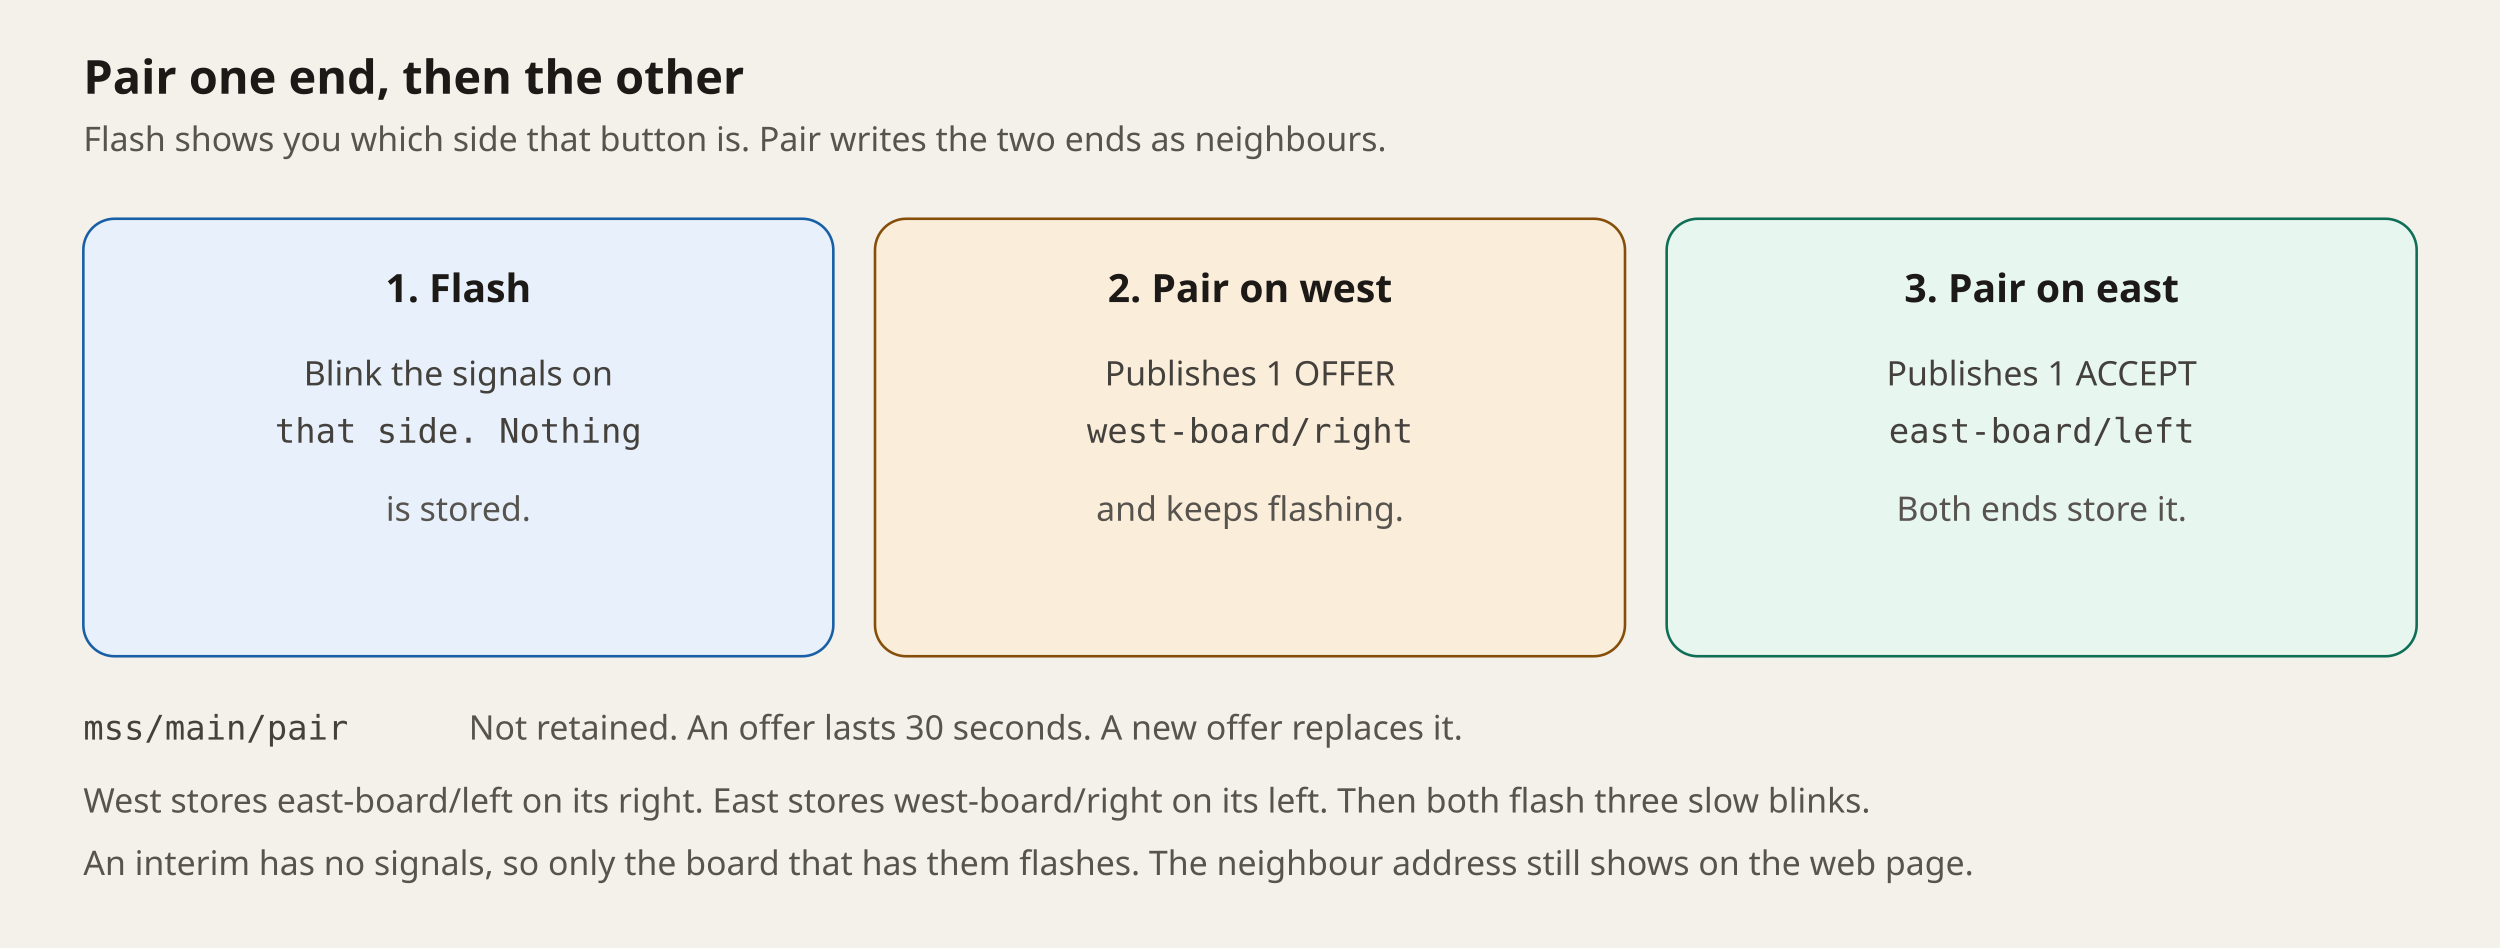
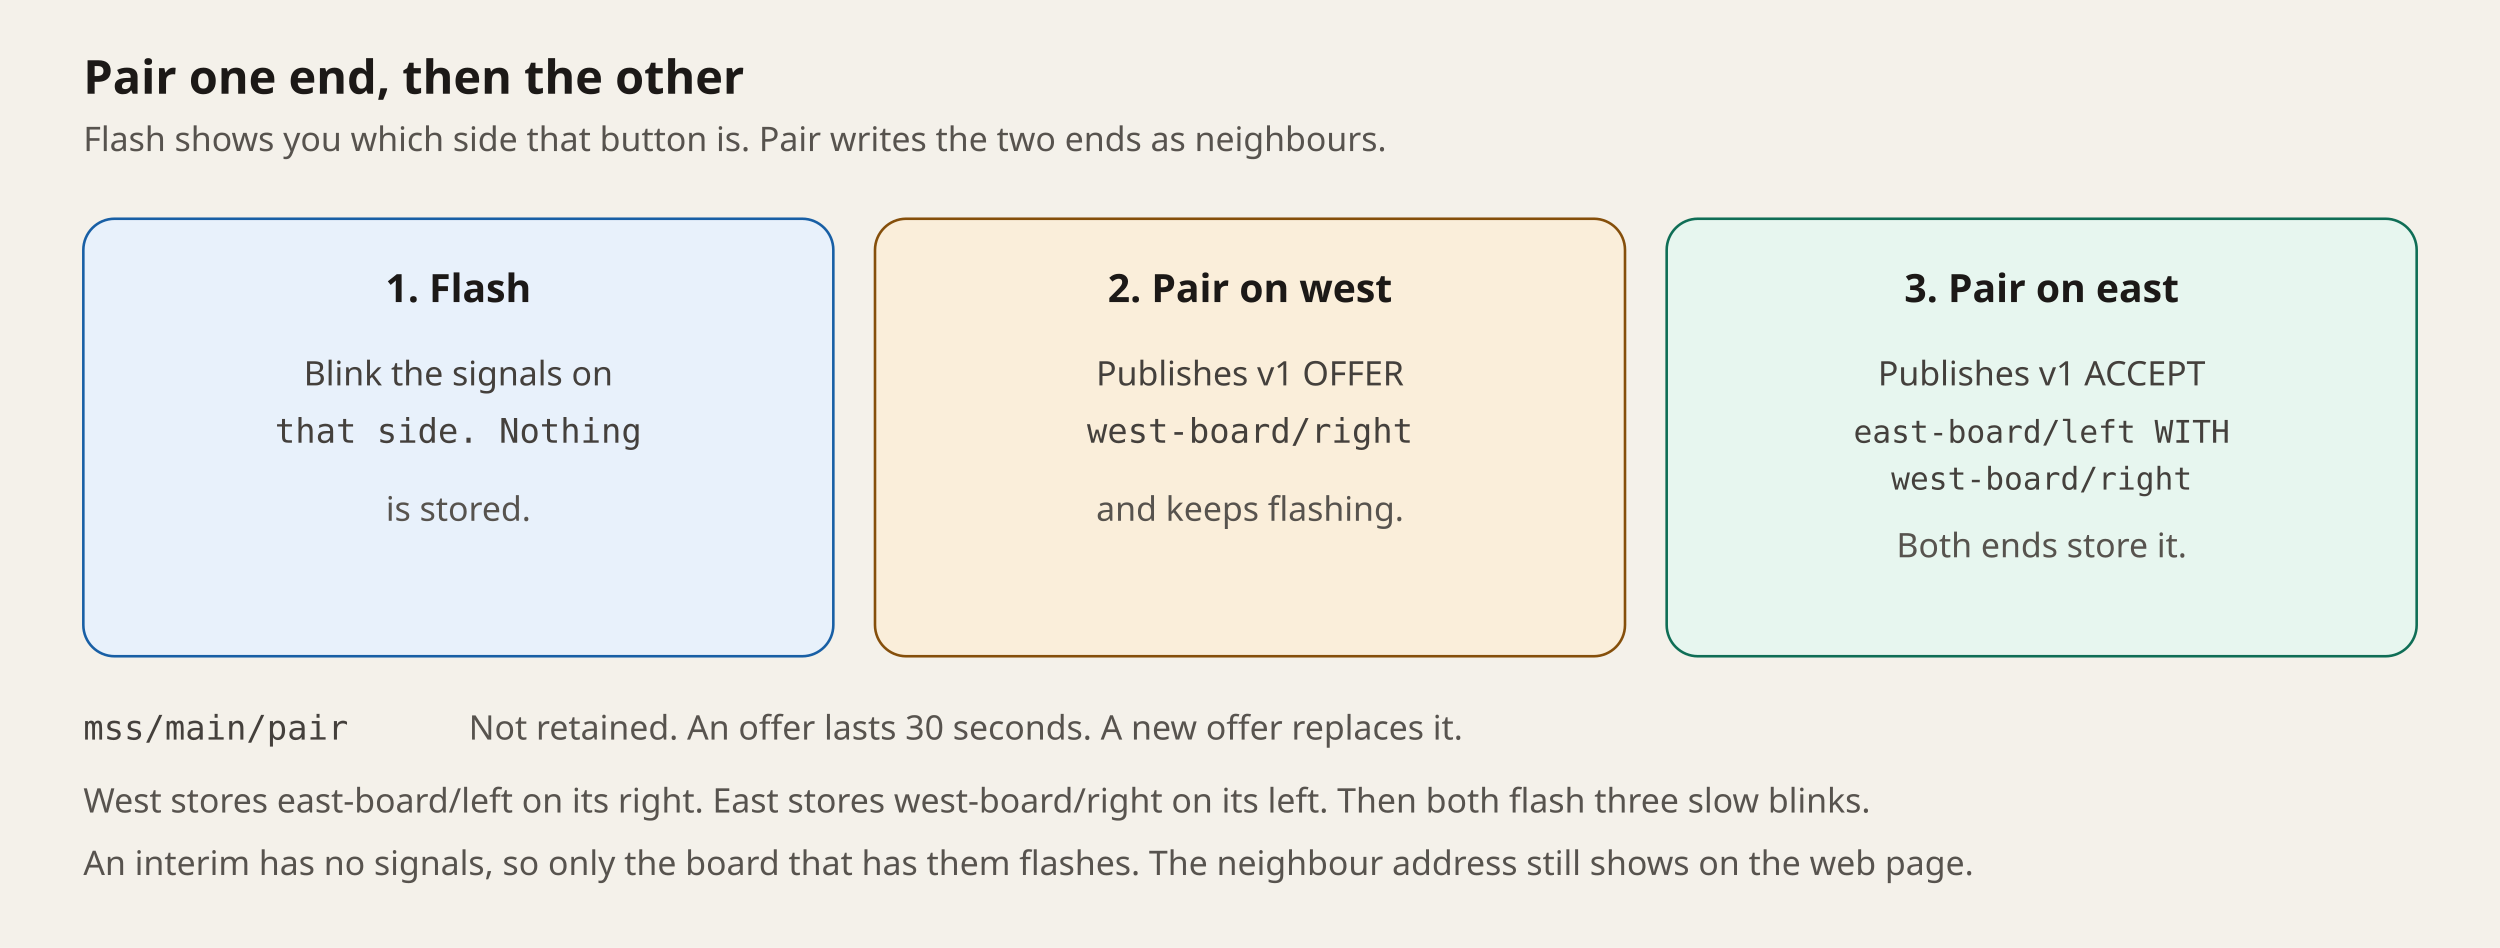
<svg xmlns="http://www.w3.org/2000/svg" width="960" height="364" viewBox="0 0 960 364" role="img" aria-labelledby="title desc">
  <rect width="960" height="364" fill="#f4f1ea" />
  <g font-family="ui-sans-serif, system-ui, sans-serif" fill="#1c1917">
    <text x="32" y="36" font-size="18" font-weight="600">Pair one end, then the other</text>
    <text x="32" y="58" fill="#57534e" font-size="13">Flash shows you which side that button is. Pair writes the two ends as neighbours.</text>
    <rect x="32" y="84" width="288" height="168" rx="12" fill="#e8f1fb" stroke="#185fa5" />
    <text x="176" y="116" text-anchor="middle" font-size="15" font-weight="600">1. Flash</text>
    <text x="176" y="148" text-anchor="middle" fill="#44403c" font-size="13">Blink the signals on</text>
    <text x="176" y="170" text-anchor="middle" fill="#44403c" font-family="ui-monospace, SFMono-Regular, Menlo, monospace" font-size="13">that side. Nothing</text>
    <text x="176" y="200" text-anchor="middle" fill="#57534e" font-size="13">is stored.</text>
    <rect x="336" y="84" width="288" height="168" rx="12" fill="#faeeda" stroke="#854f0b" />
    <text x="480" y="116" text-anchor="middle" font-size="15" font-weight="600">2. Pair on west</text>
-     <text x="480" y="148" text-anchor="middle" fill="#44403c" font-size="13">Publishes 1 OFFER</text>
+     <text x="480" y="148" text-anchor="middle" fill="#44403c" font-size="13">Publishes v1 OFFER</text>
    <text x="480" y="170" text-anchor="middle" fill="#44403c" font-family="ui-monospace, SFMono-Regular, Menlo, monospace" font-size="13">west-board/right</text>
    <text x="480" y="200" text-anchor="middle" fill="#57534e" font-size="13">and keeps flashing.</text>
    <rect x="640" y="84" width="288" height="168" rx="12" fill="#e7f6ef" stroke="#0f6e56" />
    <text x="784" y="116" text-anchor="middle" font-size="15" font-weight="600">3. Pair on east</text>
-     <text x="784" y="148" text-anchor="middle" fill="#44403c" font-size="13">Publishes 1 ACCEPT</text>
-     <text x="784" y="170" text-anchor="middle" fill="#44403c" font-family="ui-monospace, SFMono-Regular, Menlo, monospace" font-size="13">east-board/left</text>
-     <text x="784" y="200" text-anchor="middle" fill="#57534e" font-size="13">Both ends store it.</text>
+     <text x="784" y="148" text-anchor="middle" fill="#44403c" font-size="13">Publishes v1 ACCEPT</text>
+     <text x="784" y="170" text-anchor="middle" fill="#44403c" font-family="ui-monospace, SFMono-Regular, Menlo, monospace" font-size="12">east-board/left WITH</text>
+     <text x="784" y="188" text-anchor="middle" fill="#44403c" font-family="ui-monospace, SFMono-Regular, Menlo, monospace" font-size="12">west-board/right</text>
+     <text x="784" y="214" text-anchor="middle" fill="#57534e" font-size="13">Both ends store it.</text>
    <text x="32" y="284" fill="#44403c" font-family="ui-monospace, SFMono-Regular, Menlo, monospace" font-size="13">mss/main/pair</text>
    <text x="180" y="284" fill="#57534e" font-size="13">Not retained. An offer lasts 30 seconds. A new offer replaces it.</text>
    <text x="32" y="312" fill="#57534e" font-size="13">West stores east-board/left on its right. East stores west-board/right on its left. Then both flash three slow blinks.</text>
    <text x="32" y="336" fill="#57534e" font-size="13">An interim has no signals, so only the board that has them flashes. The neighbour address still shows on the web page.</text>
  </g>
</svg>
